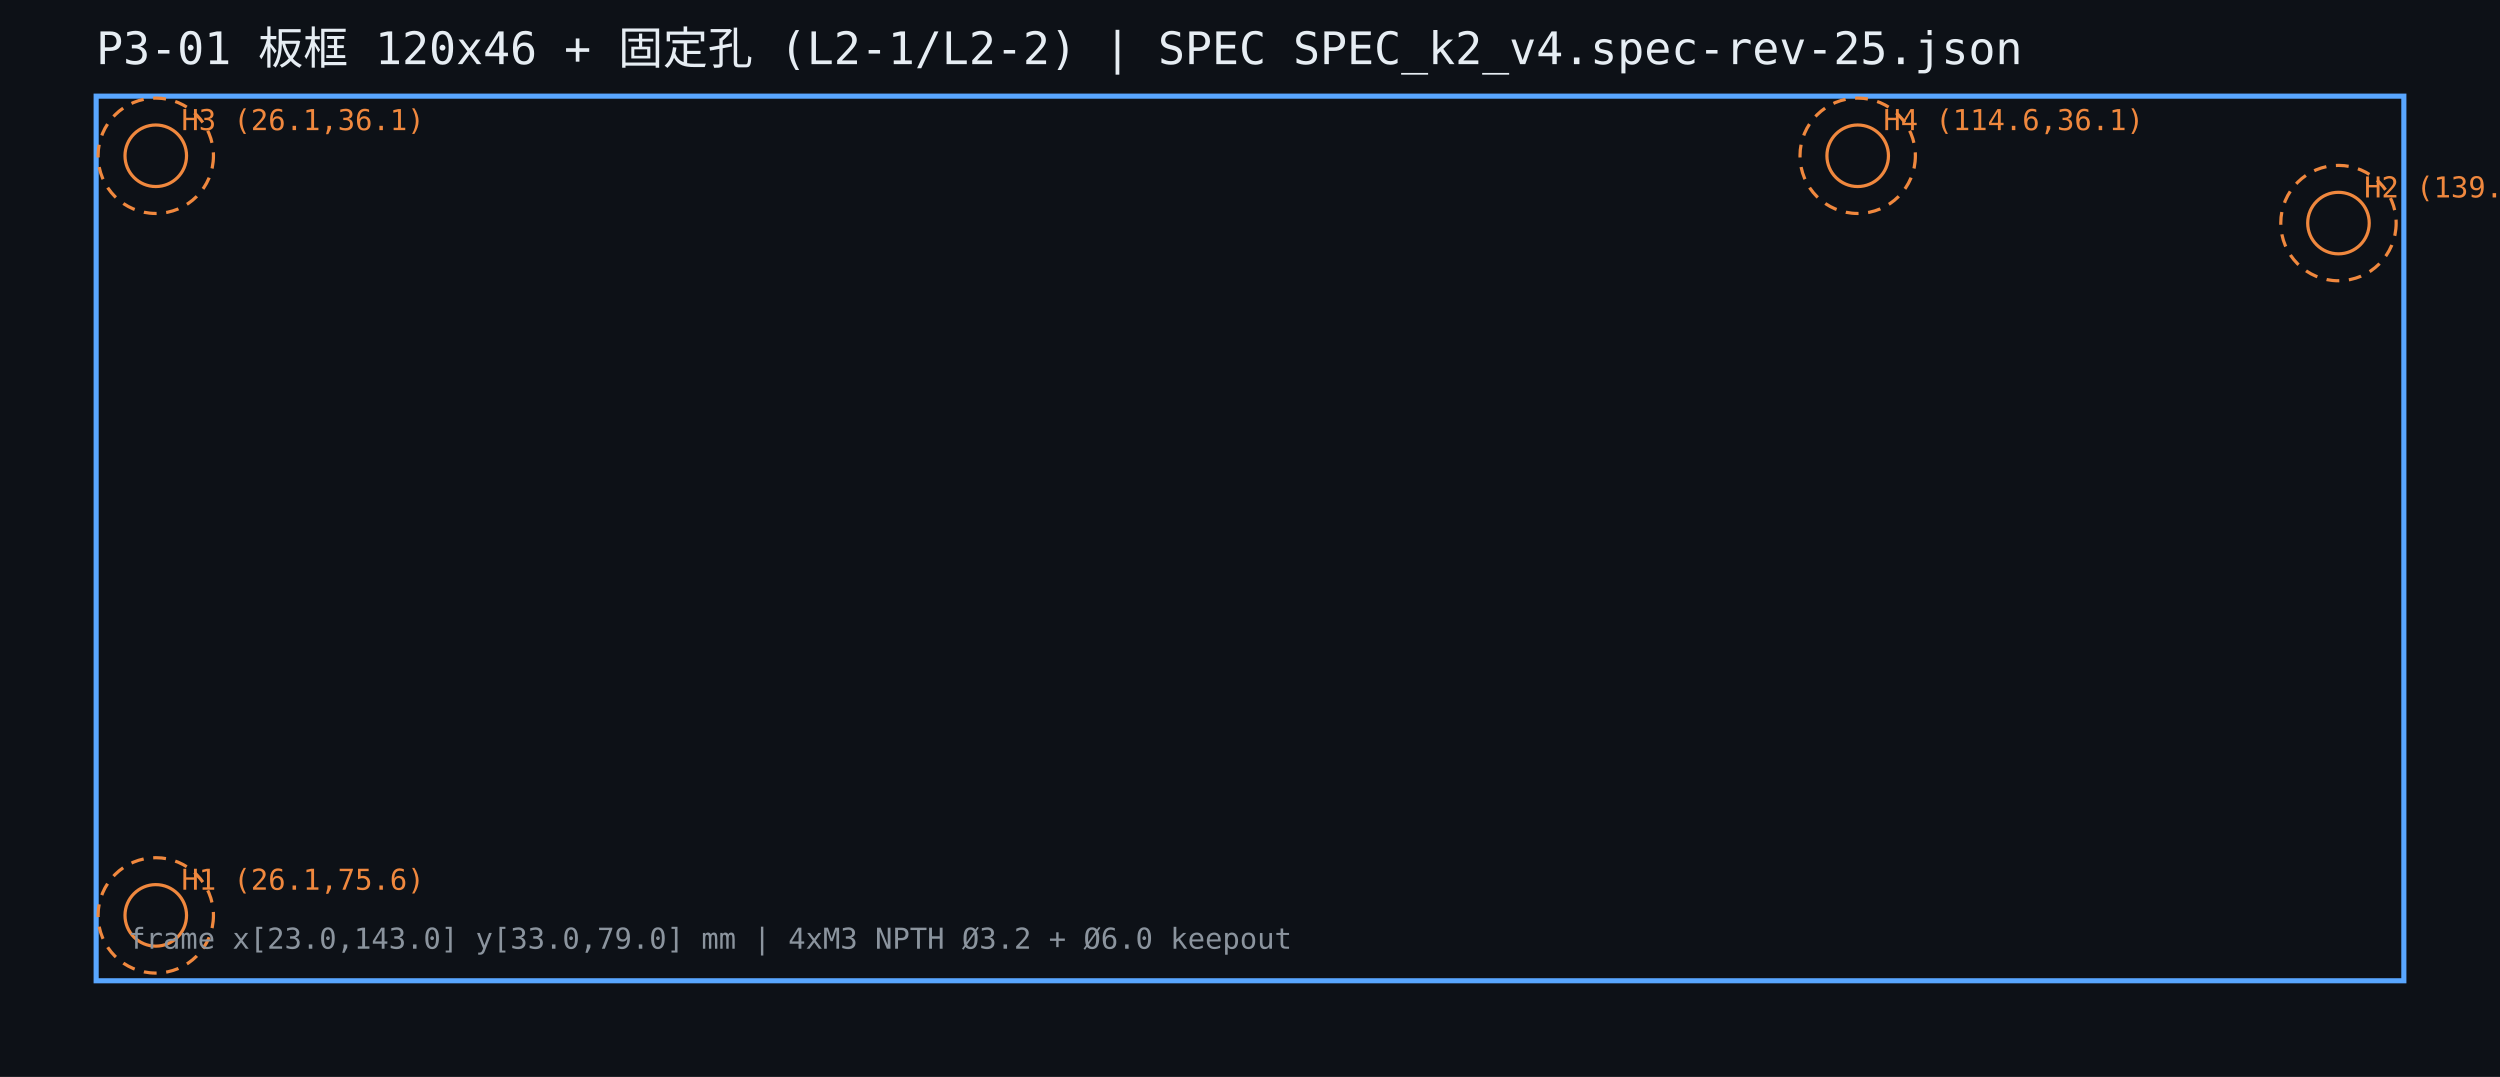
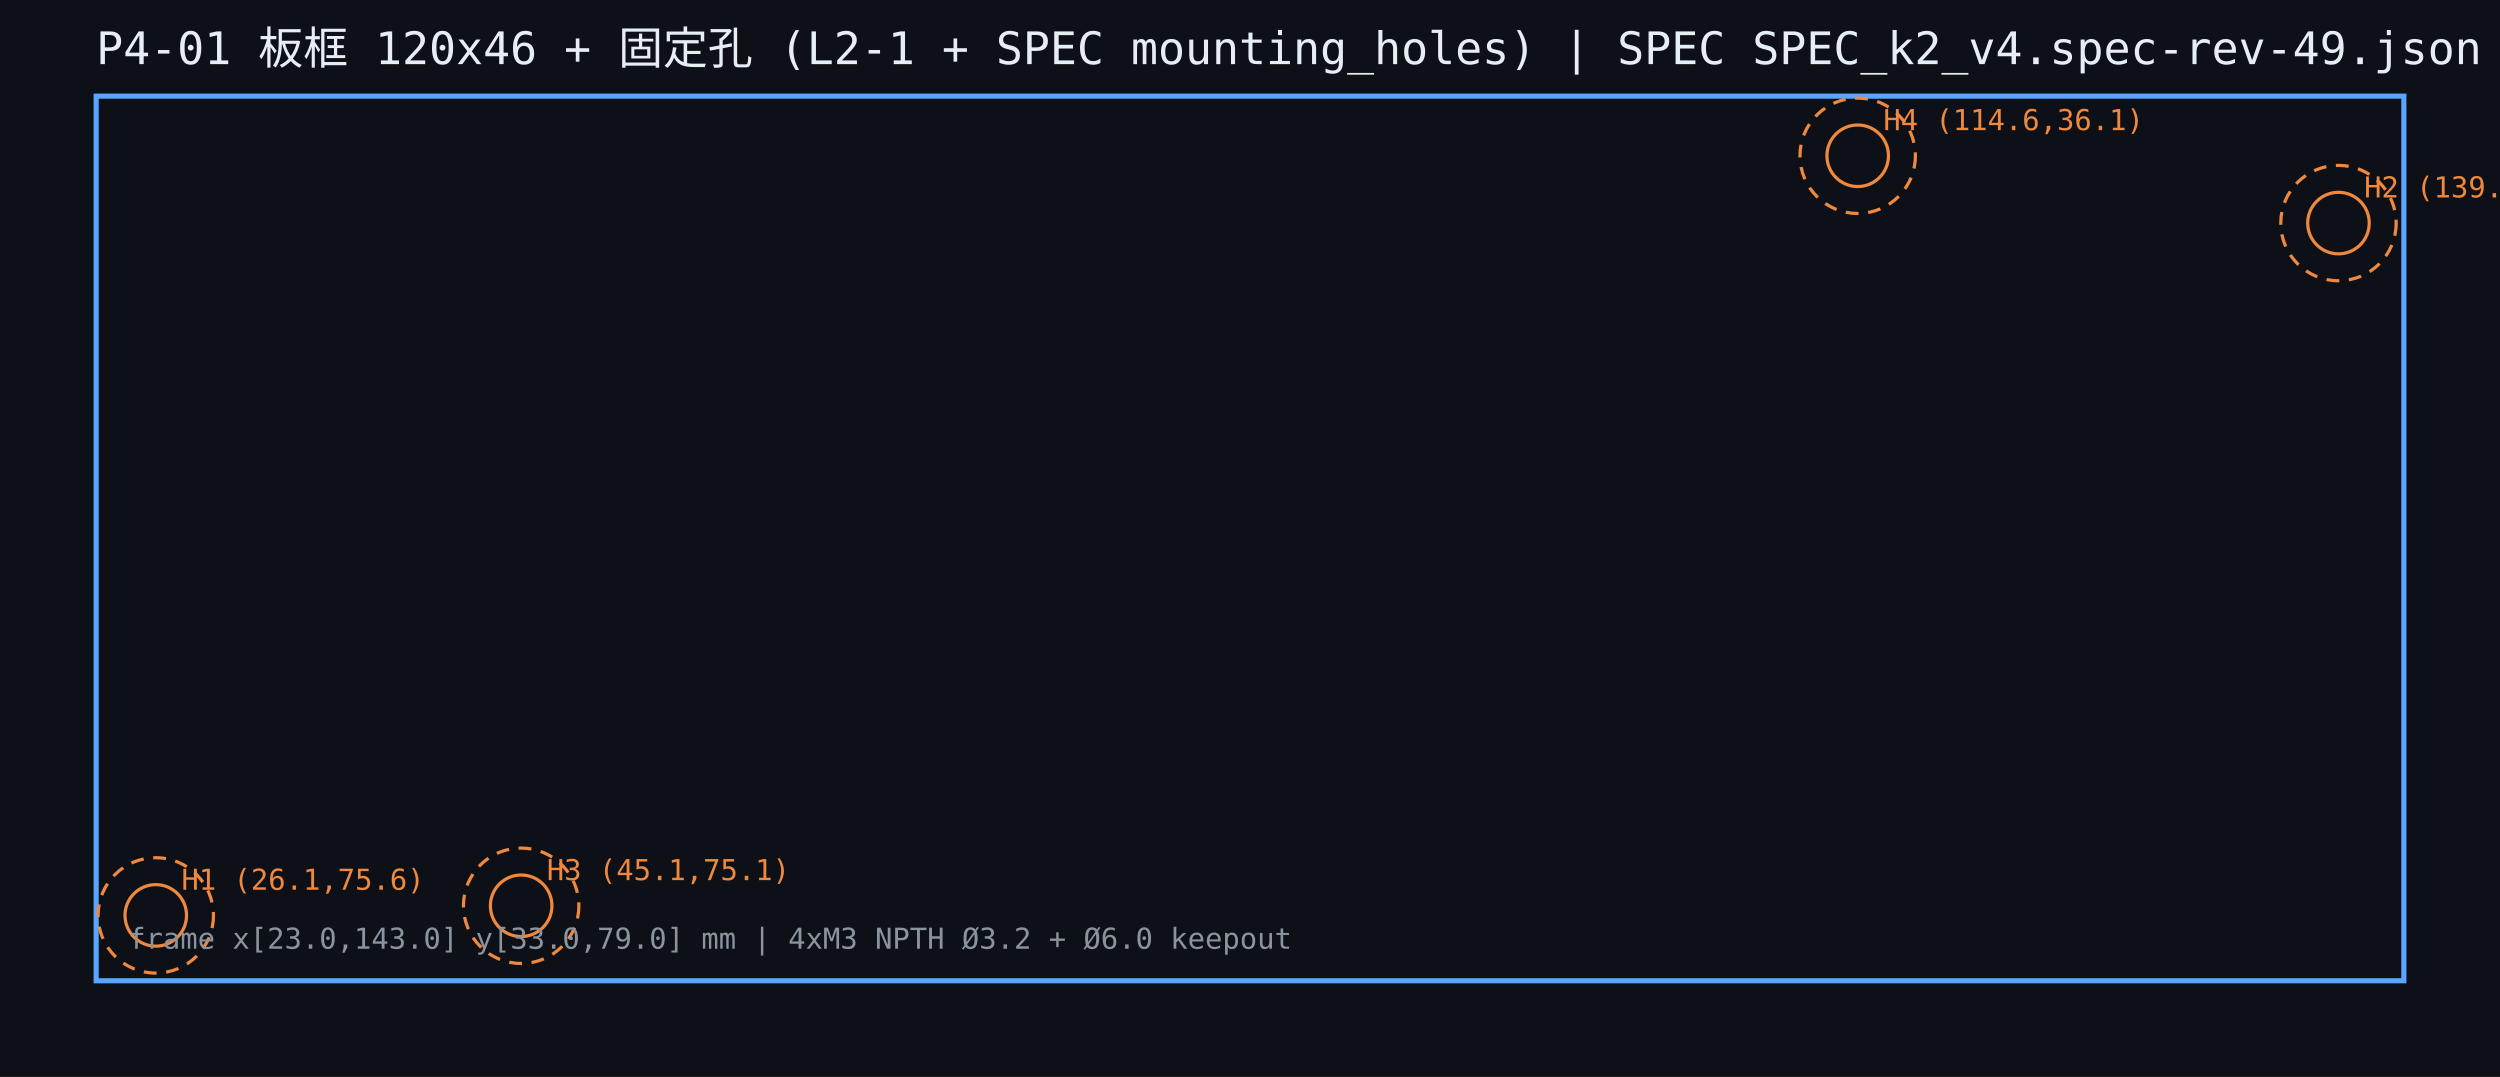
<svg xmlns="http://www.w3.org/2000/svg" width="780" height="336" viewBox="0 0 780 336">
  <rect width="780" height="336" fill="#0d1117" />
-   <text x="30" y="20" fill="#e6edf3" font-family="monospace" font-size="14">P3-01 板框 120x46 + 固定孔 (L2-1/L2-2) | SPEC SPEC_k2_v4.spec-rev-25.json</text>
+   <text x="30" y="20" fill="#e6edf3" font-family="monospace" font-size="14">P4-01 板框 120x46 + 固定孔 (L2-1 + SPEC mounting_holes) | SPEC SPEC_k2_v4.spec-rev-49.json | 受审板 6ff49da5678c2108</text>
  <g transform="translate(30,30)">
    <rect x="0.0" y="0.0" width="720.0" height="276.0" fill="none" stroke="#58a6ff" stroke-width="1.6" />
    <circle cx="18.6" cy="255.6" r="18.0" fill="none" stroke="#f0883e" stroke-width="1.0" stroke-dasharray="4 3" />
    <circle cx="18.6" cy="255.6" r="9.6" fill="#0d1117" stroke="#f0883e" stroke-width="1.0" />
    <text x="26.6" y="247.6" fill="#f0883e" font-family="monospace" font-size="9" text-anchor="start">H1 (26.1,75.6)</text>
    <circle cx="699.6" cy="39.6" r="18.0" fill="none" stroke="#f0883e" stroke-width="1.0" stroke-dasharray="4 3" />
    <circle cx="699.6" cy="39.6" r="9.6" fill="#0d1117" stroke="#f0883e" stroke-width="1.0" />
    <text x="707.6" y="31.6" fill="#f0883e" font-family="monospace" font-size="9" text-anchor="start">H2 (139.6,39.6)</text>
-     <circle cx="18.6" cy="18.6" r="18.0" fill="none" stroke="#f0883e" stroke-width="1.0" stroke-dasharray="4 3" />
-     <circle cx="18.6" cy="18.6" r="9.6" fill="#0d1117" stroke="#f0883e" stroke-width="1.0" />
-     <text x="26.6" y="10.6" fill="#f0883e" font-family="monospace" font-size="9" text-anchor="start">H3 (26.1,36.1)</text>
+     <circle cx="132.6" cy="252.6" r="18.0" fill="none" stroke="#f0883e" stroke-width="1.0" stroke-dasharray="4 3" />
+     <circle cx="132.6" cy="252.6" r="9.6" fill="#0d1117" stroke="#f0883e" stroke-width="1.0" />
+     <text x="140.6" y="244.6" fill="#f0883e" font-family="monospace" font-size="9" text-anchor="start">H3 (45.1,75.1)</text>
    <circle cx="549.6" cy="18.6" r="18.0" fill="none" stroke="#f0883e" stroke-width="1.0" stroke-dasharray="4 3" />
    <circle cx="549.6" cy="18.6" r="9.6" fill="#0d1117" stroke="#f0883e" stroke-width="1.0" />
    <text x="557.6" y="10.6" fill="#f0883e" font-family="monospace" font-size="9" text-anchor="start">H4 (114.6,36.1)</text>
    <text x="10.0" y="266.0" fill="#8b949e" font-family="monospace" font-size="9" text-anchor="start">frame x[23.0,143.0] y[33.0,79.0] mm | 4xM3 NPTH Ø3.2 + Ø6.0 keepout</text>
  </g>
</svg>
